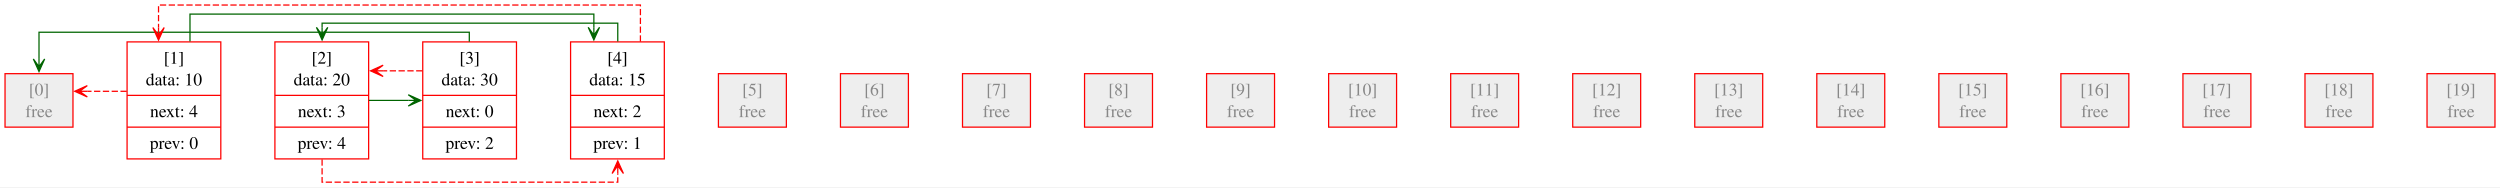
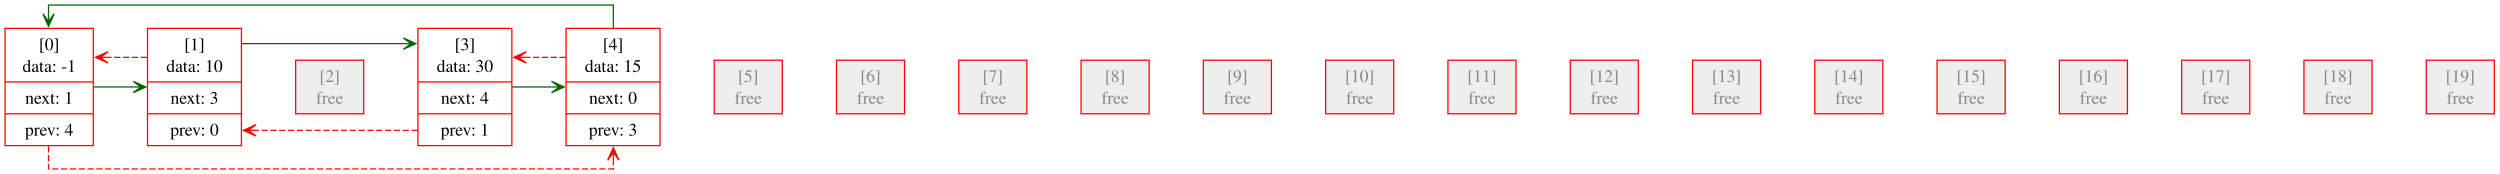
- <svg xmlns="http://www.w3.org/2000/svg" width="1987pt" height="149pt" viewBox="0.00 0.00 1987.00 149.00">
-   <g id="graph0" class="graph" transform="scale(1 1) rotate(0) translate(4 144.8)">
-     <polygon fill="white" stroke="none" points="-4,4 -4,-144.8 1983,-144.8 1983,4 -4,4" />
+ <svg xmlns="http://www.w3.org/2000/svg" width="1983pt" height="138pt" viewBox="0.00 0.00 1983.00 138.00">
+   <g id="graph0" class="graph" transform="scale(1 1) rotate(0) translate(4 134)">
+     <polygon fill="white" stroke="none" points="-4,4 -4,-134 1978.5,-134 1978.5,4 -4,4" />
    <g id="node1" class="node">
-       <polygon fill="#eeeeee" stroke="red" points="0,-43.75 0,-86.25 54,-86.25 54,-43.75 0,-43.75" />
-       <text xml:space="preserve" text-anchor="middle" x="27" y="-68.95" font-family="Times,serif" font-size="14.00" fill="#888888">[0]</text>
-       <text xml:space="preserve" text-anchor="middle" x="27" y="-51.7" font-family="Times,serif" font-size="14.00" fill="#888888">free</text>
+       <polygon fill="none" stroke="red" points="0,-18.5 0,-111.5 70,-111.5 70,-18.5 0,-18.5" />
+       <text xml:space="preserve" text-anchor="middle" x="35" y="-94.2" font-family="Times,serif" font-size="14.00">[0]</text>
+       <text xml:space="preserve" text-anchor="middle" x="35" y="-76.95" font-family="Times,serif" font-size="14.00">data: -1</text>
+       <polyline fill="none" stroke="red" points="0,-69 70,-69" />
+       <text xml:space="preserve" text-anchor="middle" x="35" y="-51.7" font-family="Times,serif" font-size="14.00">next: 1</text>
+       <polyline fill="none" stroke="red" points="0,-43.75 70,-43.75" />
+       <text xml:space="preserve" text-anchor="middle" x="35" y="-26.45" font-family="Times,serif" font-size="14.00">prev: 4</text>
    </g>
    <g id="node2" class="node">
-       <polygon fill="none" stroke="red" points="97,-18.5 97,-111.5 171.5,-111.5 171.5,-18.5 97,-18.5" />
-       <text xml:space="preserve" text-anchor="middle" x="134.25" y="-94.2" font-family="Times,serif" font-size="14.00">[1]</text>
-       <text xml:space="preserve" text-anchor="middle" x="134.25" y="-76.95" font-family="Times,serif" font-size="14.00">data: 10</text>
-       <polyline fill="none" stroke="red" points="97,-69 171.5,-69" />
-       <text xml:space="preserve" text-anchor="middle" x="134.25" y="-51.7" font-family="Times,serif" font-size="14.00">next: 4</text>
-       <polyline fill="none" stroke="red" points="97,-43.75 171.5,-43.75" />
-       <text xml:space="preserve" text-anchor="middle" x="134.25" y="-26.45" font-family="Times,serif" font-size="14.00">prev: 0</text>
+       <polygon fill="none" stroke="red" points="113,-18.5 113,-111.5 187.5,-111.5 187.5,-18.5 113,-18.5" />
+       <text xml:space="preserve" text-anchor="middle" x="150.25" y="-94.2" font-family="Times,serif" font-size="14.00">[1]</text>
+       <text xml:space="preserve" text-anchor="middle" x="150.25" y="-76.95" font-family="Times,serif" font-size="14.00">data: 10</text>
+       <polyline fill="none" stroke="red" points="113,-69 187.5,-69" />
+       <text xml:space="preserve" text-anchor="middle" x="150.25" y="-51.7" font-family="Times,serif" font-size="14.00">next: 3</text>
+       <polyline fill="none" stroke="red" points="113,-43.75 187.5,-43.75" />
+       <text xml:space="preserve" text-anchor="middle" x="150.25" y="-26.45" font-family="Times,serif" font-size="14.00">prev: 0</text>
+     </g>
+     <g id="edge20" class="edge">
+       <path fill="none" stroke="darkgreen" d="M70.21,-65C70.21,-65 101.64,-65 101.64,-65" />
+       <polygon fill="darkgreen" stroke="darkgreen" points="111.64,-65 101.64,-69.5 107.86,-65 101.64,-65 101.64,-65 101.64,-65 107.86,-65 101.64,-60.5 111.64,-65" />
+     </g>
+     <g id="node5" class="node">
+       <polygon fill="none" stroke="red" points="445,-18.5 445,-111.5 519.5,-111.5 519.5,-18.5 445,-18.5" />
+       <text xml:space="preserve" text-anchor="middle" x="482.25" y="-94.2" font-family="Times,serif" font-size="14.00">[4]</text>
+       <text xml:space="preserve" text-anchor="middle" x="482.25" y="-76.95" font-family="Times,serif" font-size="14.00">data: 15</text>
+       <polyline fill="none" stroke="red" points="445,-69 519.5,-69" />
+       <text xml:space="preserve" text-anchor="middle" x="482.25" y="-51.7" font-family="Times,serif" font-size="14.00">next: 0</text>
+       <polyline fill="none" stroke="red" points="445,-43.75 519.5,-43.75" />
+       <text xml:space="preserve" text-anchor="middle" x="482.25" y="-26.45" font-family="Times,serif" font-size="14.00">prev: 3</text>
    </g>
    <g id="edge21" class="edge">
-       <path fill="none" stroke="red" stroke-dasharray="5,2" d="M96.74,-72.25C96.74,-72.25 65.4,-72.25 65.4,-72.25" />
-       <polygon fill="red" stroke="red" points="55.4,-72.25 65.4,-67.75 59.19,-72.25 65.4,-72.25 65.4,-72.25 65.4,-72.25 59.19,-72.25 65.4,-76.75 55.4,-72.25" />
+       <path fill="none" stroke="red" stroke-dasharray="5,2" d="M34.5,-18.11C34.5,-7.86 34.5,0 34.5,0 34.5,0 482.5,0 482.5,0 482.5,0 482.5,-6.89 482.5,-6.89" />
+       <polygon fill="red" stroke="red" points="482.5,-16.89 478,-6.89 482.5,-13.11 482.5,-6.89 482.5,-6.89 482.5,-6.89 482.5,-13.11 487,-6.89 482.5,-16.89" />
+     </g>
+     <g id="edge23" class="edge">
+       <path fill="none" stroke="red" stroke-dasharray="5,2" d="M112.51,-88.5C112.51,-88.5 81.69,-88.5 81.69,-88.5" />
+       <polygon fill="red" stroke="red" points="71.69,-88.5 81.69,-84 75.47,-88.5 81.69,-88.5 81.69,-88.5 81.69,-88.5 75.47,-88.5 81.69,-93 71.69,-88.5" />
    </g>
    <g id="node3" class="node">
-       <polygon fill="none" stroke="red" points="214.5,-18.5 214.5,-111.5 289,-111.5 289,-18.5 214.5,-18.5" />
-       <text xml:space="preserve" text-anchor="middle" x="251.75" y="-94.2" font-family="Times,serif" font-size="14.00">[2]</text>
-       <text xml:space="preserve" text-anchor="middle" x="251.75" y="-76.95" font-family="Times,serif" font-size="14.00">data: 20</text>
-       <polyline fill="none" stroke="red" points="214.5,-69 289,-69" />
-       <text xml:space="preserve" text-anchor="middle" x="251.75" y="-51.7" font-family="Times,serif" font-size="14.00">next: 3</text>
-       <polyline fill="none" stroke="red" points="214.5,-43.75 289,-43.75" />
-       <text xml:space="preserve" text-anchor="middle" x="251.75" y="-26.45" font-family="Times,serif" font-size="14.00">prev: 4</text>
-     </g>
-     <g id="node5" class="node">
-       <polygon fill="none" stroke="red" points="449.5,-18.5 449.5,-111.5 524,-111.5 524,-18.5 449.5,-18.5" />
-       <text xml:space="preserve" text-anchor="middle" x="486.75" y="-94.2" font-family="Times,serif" font-size="14.00">[4]</text>
-       <text xml:space="preserve" text-anchor="middle" x="486.75" y="-76.95" font-family="Times,serif" font-size="14.00">data: 15</text>
-       <polyline fill="none" stroke="red" points="449.5,-69 524,-69" />
-       <text xml:space="preserve" text-anchor="middle" x="486.75" y="-51.7" font-family="Times,serif" font-size="14.00">next: 2</text>
-       <polyline fill="none" stroke="red" points="449.5,-43.75 524,-43.75" />
-       <text xml:space="preserve" text-anchor="middle" x="486.75" y="-26.45" font-family="Times,serif" font-size="14.00">prev: 1</text>
-     </g>
-     <g id="edge20" class="edge">
-       <path fill="none" stroke="darkgreen" d="M147,-111.89C147,-123.95 147,-133.6 147,-133.6 147,-133.6 468,-133.6 468,-133.6 468,-133.6 468,-123.11 468,-123.11" />
-       <polygon fill="darkgreen" stroke="darkgreen" points="468,-113.11 472.5,-123.11 468,-116.89 468,-123.11 468,-123.11 468,-123.11 468,-116.89 463.5,-123.11 468,-113.11" />
+       <polygon fill="#eeeeee" stroke="red" points="230.5,-43.75 230.5,-86.25 284.5,-86.25 284.5,-43.75 230.5,-43.75" />
+       <text xml:space="preserve" text-anchor="middle" x="257.5" y="-68.95" font-family="Times,serif" font-size="14.00" fill="#888888">[2]</text>
+       <text xml:space="preserve" text-anchor="middle" x="257.5" y="-51.7" font-family="Times,serif" font-size="14.00" fill="#888888">free</text>
    </g>
    <g id="node4" class="node">
-       <polygon fill="none" stroke="red" points="332,-18.5 332,-111.5 406.5,-111.5 406.5,-18.5 332,-18.5" />
-       <text xml:space="preserve" text-anchor="middle" x="369.25" y="-94.2" font-family="Times,serif" font-size="14.00">[3]</text>
-       <text xml:space="preserve" text-anchor="middle" x="369.25" y="-76.95" font-family="Times,serif" font-size="14.00">data: 30</text>
-       <polyline fill="none" stroke="red" points="332,-69 406.5,-69" />
-       <text xml:space="preserve" text-anchor="middle" x="369.25" y="-51.7" font-family="Times,serif" font-size="14.00">next: 0</text>
-       <polyline fill="none" stroke="red" points="332,-43.75 406.5,-43.75" />
-       <text xml:space="preserve" text-anchor="middle" x="369.25" y="-26.45" font-family="Times,serif" font-size="14.00">prev: 2</text>
+       <polygon fill="none" stroke="red" points="327.5,-18.5 327.5,-111.5 402,-111.5 402,-18.5 327.5,-18.5" />
+       <text xml:space="preserve" text-anchor="middle" x="364.75" y="-94.2" font-family="Times,serif" font-size="14.00">[3]</text>
+       <text xml:space="preserve" text-anchor="middle" x="364.75" y="-76.95" font-family="Times,serif" font-size="14.00">data: 30</text>
+       <polyline fill="none" stroke="red" points="327.5,-69 402,-69" />
+       <text xml:space="preserve" text-anchor="middle" x="364.75" y="-51.7" font-family="Times,serif" font-size="14.00">next: 4</text>
+       <polyline fill="none" stroke="red" points="327.5,-43.75 402,-43.75" />
+       <text xml:space="preserve" text-anchor="middle" x="364.75" y="-26.45" font-family="Times,serif" font-size="14.00">prev: 1</text>
    </g>
    <g id="edge22" class="edge">
-       <path fill="none" stroke="darkgreen" d="M289.25,-65C289.25,-65 320.48,-65 320.48,-65" />
-       <polygon fill="darkgreen" stroke="darkgreen" points="330.48,-65 320.48,-69.5 326.7,-65 320.48,-65 320.48,-65 320.48,-65 326.7,-65 320.48,-60.5 330.48,-65" />
+       <path fill="none" stroke="darkgreen" d="M187.61,-99.38C187.61,-99.38 315.88,-99.38 315.88,-99.38" />
+       <polygon fill="darkgreen" stroke="darkgreen" points="325.88,-99.38 315.88,-103.88 322.1,-99.38 315.88,-99.38 315.88,-99.38 315.88,-99.38 322.1,-99.38 315.88,-94.88 325.88,-99.38" />
    </g>
-     <g id="edge23" class="edge">
-       <path fill="none" stroke="red" stroke-dasharray="5,2" d="M252,-18.11C252,-7.86 252,0 252,0 252,0 487,0 487,0 487,0 487,-6.89 487,-6.89" />
-       <polygon fill="red" stroke="red" points="487,-16.89 482.5,-6.89 487,-13.11 487,-6.89 487,-6.89 487,-6.89 487,-13.11 491.5,-6.89 487,-16.89" />
+     <g id="edge25" class="edge">
+       <path fill="none" stroke="red" stroke-dasharray="5,2" d="M327.39,-30.62C327.39,-30.62 199.12,-30.62 199.12,-30.62" />
+       <polygon fill="red" stroke="red" points="189.12,-30.63 199.12,-26.13 192.9,-30.63 199.12,-30.63 199.12,-30.63 199.12,-30.63 192.9,-30.63 199.12,-35.13 189.12,-30.63" />
    </g>
    <g id="edge24" class="edge">
-       <path fill="none" stroke="darkgreen" d="M369,-111.66C369,-116.22 369,-119.2 369,-119.2 369,-119.2 27,-119.2 27,-119.2 27,-119.2 27,-97.95 27,-97.95" />
-       <polygon fill="darkgreen" stroke="darkgreen" points="27,-87.95 31.5,-97.95 27,-91.73 27,-97.95 27,-97.95 27,-97.95 27,-91.73 22.5,-97.95 27,-87.95" />
+       <path fill="none" stroke="darkgreen" d="M402.25,-65C402.25,-65 433.48,-65 433.48,-65" />
+       <polygon fill="darkgreen" stroke="darkgreen" points="443.48,-65 433.48,-69.5 439.7,-65 433.48,-65 433.48,-65 433.48,-65 439.7,-65 433.48,-60.5 443.48,-65" />
    </g>
-     <g id="edge25" class="edge">
-       <path fill="none" stroke="red" stroke-dasharray="5,2" d="M331.75,-88.5C331.75,-88.5 300.52,-88.5 300.52,-88.5" />
-       <polygon fill="red" stroke="red" points="290.52,-88.5 300.52,-84 294.3,-88.5 300.52,-88.5 300.52,-88.5 300.52,-88.5 294.3,-88.5 300.52,-93 290.52,-88.5" />
+     <g id="edge26" class="edge">
+       <path fill="none" stroke="darkgreen" d="M482.5,-111.89C482.5,-122.14 482.5,-130 482.5,-130 482.5,-130 34.5,-130 34.5,-130 34.5,-130 34.5,-123.11 34.5,-123.11" />
+       <polygon fill="darkgreen" stroke="darkgreen" points="34.5,-113.11 39,-123.11 34.5,-116.89 34.5,-123.11 34.5,-123.11 34.5,-123.11 34.5,-116.89 30,-123.11 34.5,-113.11" />
    </g>
    <g id="edge27" class="edge">
-       <path fill="none" stroke="red" stroke-dasharray="5,2" d="M505,-111.71C505,-127.31 505,-140.8 505,-140.8 505,-140.8 122,-140.8 122,-140.8 122,-140.8 122,-122.93 122,-122.93" />
-       <polygon fill="red" stroke="red" points="122,-112.93 126.5,-122.93 122,-116.71 122,-122.93 122,-122.93 122,-122.93 122,-116.71 117.5,-122.93 122,-112.93" />
-     </g>
-     <g id="edge26" class="edge">
-       <path fill="none" stroke="darkgreen" d="M487,-111.85C487,-120.25 487,-126.4 487,-126.4 487,-126.4 252,-126.4 252,-126.4 252,-126.4 252,-123.07 252,-123.07" />
-       <polygon fill="darkgreen" stroke="darkgreen" points="252,-113.07 256.5,-123.07 252,-116.85 252,-123.07 252,-123.07 252,-123.07 252,-116.85 247.5,-123.07 252,-113.07" />
+       <path fill="none" stroke="red" stroke-dasharray="5,2" d="M444.75,-88.5C444.75,-88.5 413.52,-88.5 413.52,-88.5" />
+       <polygon fill="red" stroke="red" points="403.52,-88.5 413.52,-84 407.3,-88.5 413.52,-88.5 413.52,-88.5 413.52,-88.5 407.3,-88.5 413.52,-93 403.52,-88.5" />
    </g>
    <g id="node6" class="node">
-       <polygon fill="#eeeeee" stroke="red" points="567,-43.75 567,-86.25 621,-86.25 621,-43.75 567,-43.75" />
-       <text xml:space="preserve" text-anchor="middle" x="594" y="-68.95" font-family="Times,serif" font-size="14.00" fill="#888888">[5]</text>
-       <text xml:space="preserve" text-anchor="middle" x="594" y="-51.7" font-family="Times,serif" font-size="14.00" fill="#888888">free</text>
+       <polygon fill="#eeeeee" stroke="red" points="562.5,-43.75 562.5,-86.25 616.5,-86.25 616.5,-43.75 562.5,-43.75" />
+       <text xml:space="preserve" text-anchor="middle" x="589.5" y="-68.95" font-family="Times,serif" font-size="14.00" fill="#888888">[5]</text>
+       <text xml:space="preserve" text-anchor="middle" x="589.5" y="-51.7" font-family="Times,serif" font-size="14.00" fill="#888888">free</text>
    </g>
    <g id="node7" class="node">
-       <polygon fill="#eeeeee" stroke="red" points="664,-43.75 664,-86.25 718,-86.25 718,-43.75 664,-43.75" />
-       <text xml:space="preserve" text-anchor="middle" x="691" y="-68.95" font-family="Times,serif" font-size="14.00" fill="#888888">[6]</text>
-       <text xml:space="preserve" text-anchor="middle" x="691" y="-51.7" font-family="Times,serif" font-size="14.00" fill="#888888">free</text>
+       <polygon fill="#eeeeee" stroke="red" points="659.5,-43.75 659.5,-86.25 713.5,-86.25 713.5,-43.75 659.5,-43.75" />
+       <text xml:space="preserve" text-anchor="middle" x="686.5" y="-68.95" font-family="Times,serif" font-size="14.00" fill="#888888">[6]</text>
+       <text xml:space="preserve" text-anchor="middle" x="686.5" y="-51.7" font-family="Times,serif" font-size="14.00" fill="#888888">free</text>
    </g>
    <g id="node8" class="node">
-       <polygon fill="#eeeeee" stroke="red" points="761,-43.75 761,-86.25 815,-86.25 815,-43.75 761,-43.75" />
-       <text xml:space="preserve" text-anchor="middle" x="788" y="-68.95" font-family="Times,serif" font-size="14.00" fill="#888888">[7]</text>
-       <text xml:space="preserve" text-anchor="middle" x="788" y="-51.7" font-family="Times,serif" font-size="14.00" fill="#888888">free</text>
+       <polygon fill="#eeeeee" stroke="red" points="756.5,-43.75 756.5,-86.25 810.5,-86.25 810.5,-43.75 756.5,-43.75" />
+       <text xml:space="preserve" text-anchor="middle" x="783.5" y="-68.95" font-family="Times,serif" font-size="14.00" fill="#888888">[7]</text>
+       <text xml:space="preserve" text-anchor="middle" x="783.5" y="-51.7" font-family="Times,serif" font-size="14.00" fill="#888888">free</text>
    </g>
    <g id="node9" class="node">
-       <polygon fill="#eeeeee" stroke="red" points="858,-43.75 858,-86.25 912,-86.25 912,-43.75 858,-43.75" />
-       <text xml:space="preserve" text-anchor="middle" x="885" y="-68.95" font-family="Times,serif" font-size="14.00" fill="#888888">[8]</text>
-       <text xml:space="preserve" text-anchor="middle" x="885" y="-51.7" font-family="Times,serif" font-size="14.00" fill="#888888">free</text>
+       <polygon fill="#eeeeee" stroke="red" points="853.5,-43.75 853.5,-86.25 907.5,-86.25 907.5,-43.75 853.5,-43.75" />
+       <text xml:space="preserve" text-anchor="middle" x="880.5" y="-68.95" font-family="Times,serif" font-size="14.00" fill="#888888">[8]</text>
+       <text xml:space="preserve" text-anchor="middle" x="880.5" y="-51.7" font-family="Times,serif" font-size="14.00" fill="#888888">free</text>
    </g>
    <g id="node10" class="node">
-       <polygon fill="#eeeeee" stroke="red" points="955,-43.75 955,-86.25 1009,-86.25 1009,-43.75 955,-43.75" />
-       <text xml:space="preserve" text-anchor="middle" x="982" y="-68.95" font-family="Times,serif" font-size="14.00" fill="#888888">[9]</text>
-       <text xml:space="preserve" text-anchor="middle" x="982" y="-51.7" font-family="Times,serif" font-size="14.00" fill="#888888">free</text>
+       <polygon fill="#eeeeee" stroke="red" points="950.5,-43.75 950.5,-86.25 1004.5,-86.25 1004.5,-43.75 950.5,-43.75" />
+       <text xml:space="preserve" text-anchor="middle" x="977.5" y="-68.95" font-family="Times,serif" font-size="14.00" fill="#888888">[9]</text>
+       <text xml:space="preserve" text-anchor="middle" x="977.5" y="-51.7" font-family="Times,serif" font-size="14.00" fill="#888888">free</text>
    </g>
    <g id="node11" class="node">
-       <polygon fill="#eeeeee" stroke="red" points="1052,-43.75 1052,-86.25 1106,-86.25 1106,-43.75 1052,-43.75" />
-       <text xml:space="preserve" text-anchor="middle" x="1079" y="-68.95" font-family="Times,serif" font-size="14.00" fill="#888888">[10]</text>
-       <text xml:space="preserve" text-anchor="middle" x="1079" y="-51.7" font-family="Times,serif" font-size="14.00" fill="#888888">free</text>
+       <polygon fill="#eeeeee" stroke="red" points="1047.5,-43.75 1047.5,-86.25 1101.5,-86.25 1101.5,-43.75 1047.5,-43.75" />
+       <text xml:space="preserve" text-anchor="middle" x="1074.5" y="-68.95" font-family="Times,serif" font-size="14.00" fill="#888888">[10]</text>
+       <text xml:space="preserve" text-anchor="middle" x="1074.5" y="-51.7" font-family="Times,serif" font-size="14.00" fill="#888888">free</text>
    </g>
    <g id="node12" class="node">
-       <polygon fill="#eeeeee" stroke="red" points="1149,-43.75 1149,-86.25 1203,-86.25 1203,-43.75 1149,-43.75" />
-       <text xml:space="preserve" text-anchor="middle" x="1176" y="-68.95" font-family="Times,serif" font-size="14.00" fill="#888888">[11]</text>
-       <text xml:space="preserve" text-anchor="middle" x="1176" y="-51.7" font-family="Times,serif" font-size="14.00" fill="#888888">free</text>
+       <polygon fill="#eeeeee" stroke="red" points="1144.5,-43.75 1144.5,-86.25 1198.5,-86.25 1198.5,-43.75 1144.5,-43.75" />
+       <text xml:space="preserve" text-anchor="middle" x="1171.5" y="-68.95" font-family="Times,serif" font-size="14.00" fill="#888888">[11]</text>
+       <text xml:space="preserve" text-anchor="middle" x="1171.5" y="-51.7" font-family="Times,serif" font-size="14.00" fill="#888888">free</text>
    </g>
    <g id="node13" class="node">
-       <polygon fill="#eeeeee" stroke="red" points="1246,-43.75 1246,-86.25 1300,-86.25 1300,-43.75 1246,-43.75" />
-       <text xml:space="preserve" text-anchor="middle" x="1273" y="-68.95" font-family="Times,serif" font-size="14.00" fill="#888888">[12]</text>
-       <text xml:space="preserve" text-anchor="middle" x="1273" y="-51.7" font-family="Times,serif" font-size="14.00" fill="#888888">free</text>
+       <polygon fill="#eeeeee" stroke="red" points="1241.5,-43.75 1241.5,-86.25 1295.5,-86.25 1295.5,-43.75 1241.5,-43.75" />
+       <text xml:space="preserve" text-anchor="middle" x="1268.5" y="-68.95" font-family="Times,serif" font-size="14.00" fill="#888888">[12]</text>
+       <text xml:space="preserve" text-anchor="middle" x="1268.5" y="-51.7" font-family="Times,serif" font-size="14.00" fill="#888888">free</text>
    </g>
    <g id="node14" class="node">
-       <polygon fill="#eeeeee" stroke="red" points="1343,-43.75 1343,-86.25 1397,-86.25 1397,-43.75 1343,-43.75" />
-       <text xml:space="preserve" text-anchor="middle" x="1370" y="-68.95" font-family="Times,serif" font-size="14.00" fill="#888888">[13]</text>
-       <text xml:space="preserve" text-anchor="middle" x="1370" y="-51.7" font-family="Times,serif" font-size="14.00" fill="#888888">free</text>
+       <polygon fill="#eeeeee" stroke="red" points="1338.5,-43.75 1338.5,-86.25 1392.5,-86.25 1392.5,-43.75 1338.5,-43.75" />
+       <text xml:space="preserve" text-anchor="middle" x="1365.5" y="-68.95" font-family="Times,serif" font-size="14.00" fill="#888888">[13]</text>
+       <text xml:space="preserve" text-anchor="middle" x="1365.5" y="-51.7" font-family="Times,serif" font-size="14.00" fill="#888888">free</text>
    </g>
    <g id="node15" class="node">
-       <polygon fill="#eeeeee" stroke="red" points="1440,-43.75 1440,-86.25 1494,-86.25 1494,-43.75 1440,-43.75" />
-       <text xml:space="preserve" text-anchor="middle" x="1467" y="-68.95" font-family="Times,serif" font-size="14.00" fill="#888888">[14]</text>
-       <text xml:space="preserve" text-anchor="middle" x="1467" y="-51.7" font-family="Times,serif" font-size="14.00" fill="#888888">free</text>
+       <polygon fill="#eeeeee" stroke="red" points="1435.5,-43.75 1435.5,-86.25 1489.5,-86.25 1489.5,-43.75 1435.5,-43.75" />
+       <text xml:space="preserve" text-anchor="middle" x="1462.5" y="-68.95" font-family="Times,serif" font-size="14.00" fill="#888888">[14]</text>
+       <text xml:space="preserve" text-anchor="middle" x="1462.5" y="-51.7" font-family="Times,serif" font-size="14.00" fill="#888888">free</text>
    </g>
    <g id="node16" class="node">
-       <polygon fill="#eeeeee" stroke="red" points="1537,-43.75 1537,-86.25 1591,-86.25 1591,-43.75 1537,-43.75" />
-       <text xml:space="preserve" text-anchor="middle" x="1564" y="-68.95" font-family="Times,serif" font-size="14.00" fill="#888888">[15]</text>
-       <text xml:space="preserve" text-anchor="middle" x="1564" y="-51.7" font-family="Times,serif" font-size="14.00" fill="#888888">free</text>
+       <polygon fill="#eeeeee" stroke="red" points="1532.5,-43.75 1532.5,-86.25 1586.5,-86.25 1586.5,-43.75 1532.5,-43.75" />
+       <text xml:space="preserve" text-anchor="middle" x="1559.5" y="-68.95" font-family="Times,serif" font-size="14.00" fill="#888888">[15]</text>
+       <text xml:space="preserve" text-anchor="middle" x="1559.5" y="-51.7" font-family="Times,serif" font-size="14.00" fill="#888888">free</text>
    </g>
    <g id="node17" class="node">
-       <polygon fill="#eeeeee" stroke="red" points="1634,-43.75 1634,-86.25 1688,-86.25 1688,-43.75 1634,-43.75" />
-       <text xml:space="preserve" text-anchor="middle" x="1661" y="-68.95" font-family="Times,serif" font-size="14.00" fill="#888888">[16]</text>
-       <text xml:space="preserve" text-anchor="middle" x="1661" y="-51.7" font-family="Times,serif" font-size="14.00" fill="#888888">free</text>
+       <polygon fill="#eeeeee" stroke="red" points="1629.5,-43.75 1629.5,-86.25 1683.5,-86.25 1683.5,-43.75 1629.5,-43.75" />
+       <text xml:space="preserve" text-anchor="middle" x="1656.5" y="-68.95" font-family="Times,serif" font-size="14.00" fill="#888888">[16]</text>
+       <text xml:space="preserve" text-anchor="middle" x="1656.5" y="-51.7" font-family="Times,serif" font-size="14.00" fill="#888888">free</text>
    </g>
    <g id="node18" class="node">
-       <polygon fill="#eeeeee" stroke="red" points="1731,-43.75 1731,-86.25 1785,-86.25 1785,-43.75 1731,-43.75" />
-       <text xml:space="preserve" text-anchor="middle" x="1758" y="-68.95" font-family="Times,serif" font-size="14.00" fill="#888888">[17]</text>
-       <text xml:space="preserve" text-anchor="middle" x="1758" y="-51.7" font-family="Times,serif" font-size="14.00" fill="#888888">free</text>
+       <polygon fill="#eeeeee" stroke="red" points="1726.5,-43.75 1726.5,-86.25 1780.5,-86.25 1780.5,-43.75 1726.5,-43.75" />
+       <text xml:space="preserve" text-anchor="middle" x="1753.5" y="-68.95" font-family="Times,serif" font-size="14.00" fill="#888888">[17]</text>
+       <text xml:space="preserve" text-anchor="middle" x="1753.5" y="-51.7" font-family="Times,serif" font-size="14.00" fill="#888888">free</text>
    </g>
    <g id="node19" class="node">
-       <polygon fill="#eeeeee" stroke="red" points="1828,-43.75 1828,-86.25 1882,-86.25 1882,-43.75 1828,-43.75" />
-       <text xml:space="preserve" text-anchor="middle" x="1855" y="-68.95" font-family="Times,serif" font-size="14.00" fill="#888888">[18]</text>
-       <text xml:space="preserve" text-anchor="middle" x="1855" y="-51.7" font-family="Times,serif" font-size="14.00" fill="#888888">free</text>
+       <polygon fill="#eeeeee" stroke="red" points="1823.5,-43.75 1823.5,-86.25 1877.5,-86.25 1877.5,-43.75 1823.5,-43.75" />
+       <text xml:space="preserve" text-anchor="middle" x="1850.5" y="-68.95" font-family="Times,serif" font-size="14.00" fill="#888888">[18]</text>
+       <text xml:space="preserve" text-anchor="middle" x="1850.5" y="-51.7" font-family="Times,serif" font-size="14.00" fill="#888888">free</text>
    </g>
    <g id="node20" class="node">
-       <polygon fill="#eeeeee" stroke="red" points="1925,-43.75 1925,-86.25 1979,-86.25 1979,-43.75 1925,-43.75" />
-       <text xml:space="preserve" text-anchor="middle" x="1952" y="-68.95" font-family="Times,serif" font-size="14.00" fill="#888888">[19]</text>
-       <text xml:space="preserve" text-anchor="middle" x="1952" y="-51.7" font-family="Times,serif" font-size="14.00" fill="#888888">free</text>
+       <polygon fill="#eeeeee" stroke="red" points="1920.5,-43.75 1920.5,-86.25 1974.5,-86.25 1974.5,-43.75 1920.5,-43.75" />
+       <text xml:space="preserve" text-anchor="middle" x="1947.5" y="-68.95" font-family="Times,serif" font-size="14.00" fill="#888888">[19]</text>
+       <text xml:space="preserve" text-anchor="middle" x="1947.5" y="-51.7" font-family="Times,serif" font-size="14.00" fill="#888888">free</text>
    </g>
  </g>
</svg>
